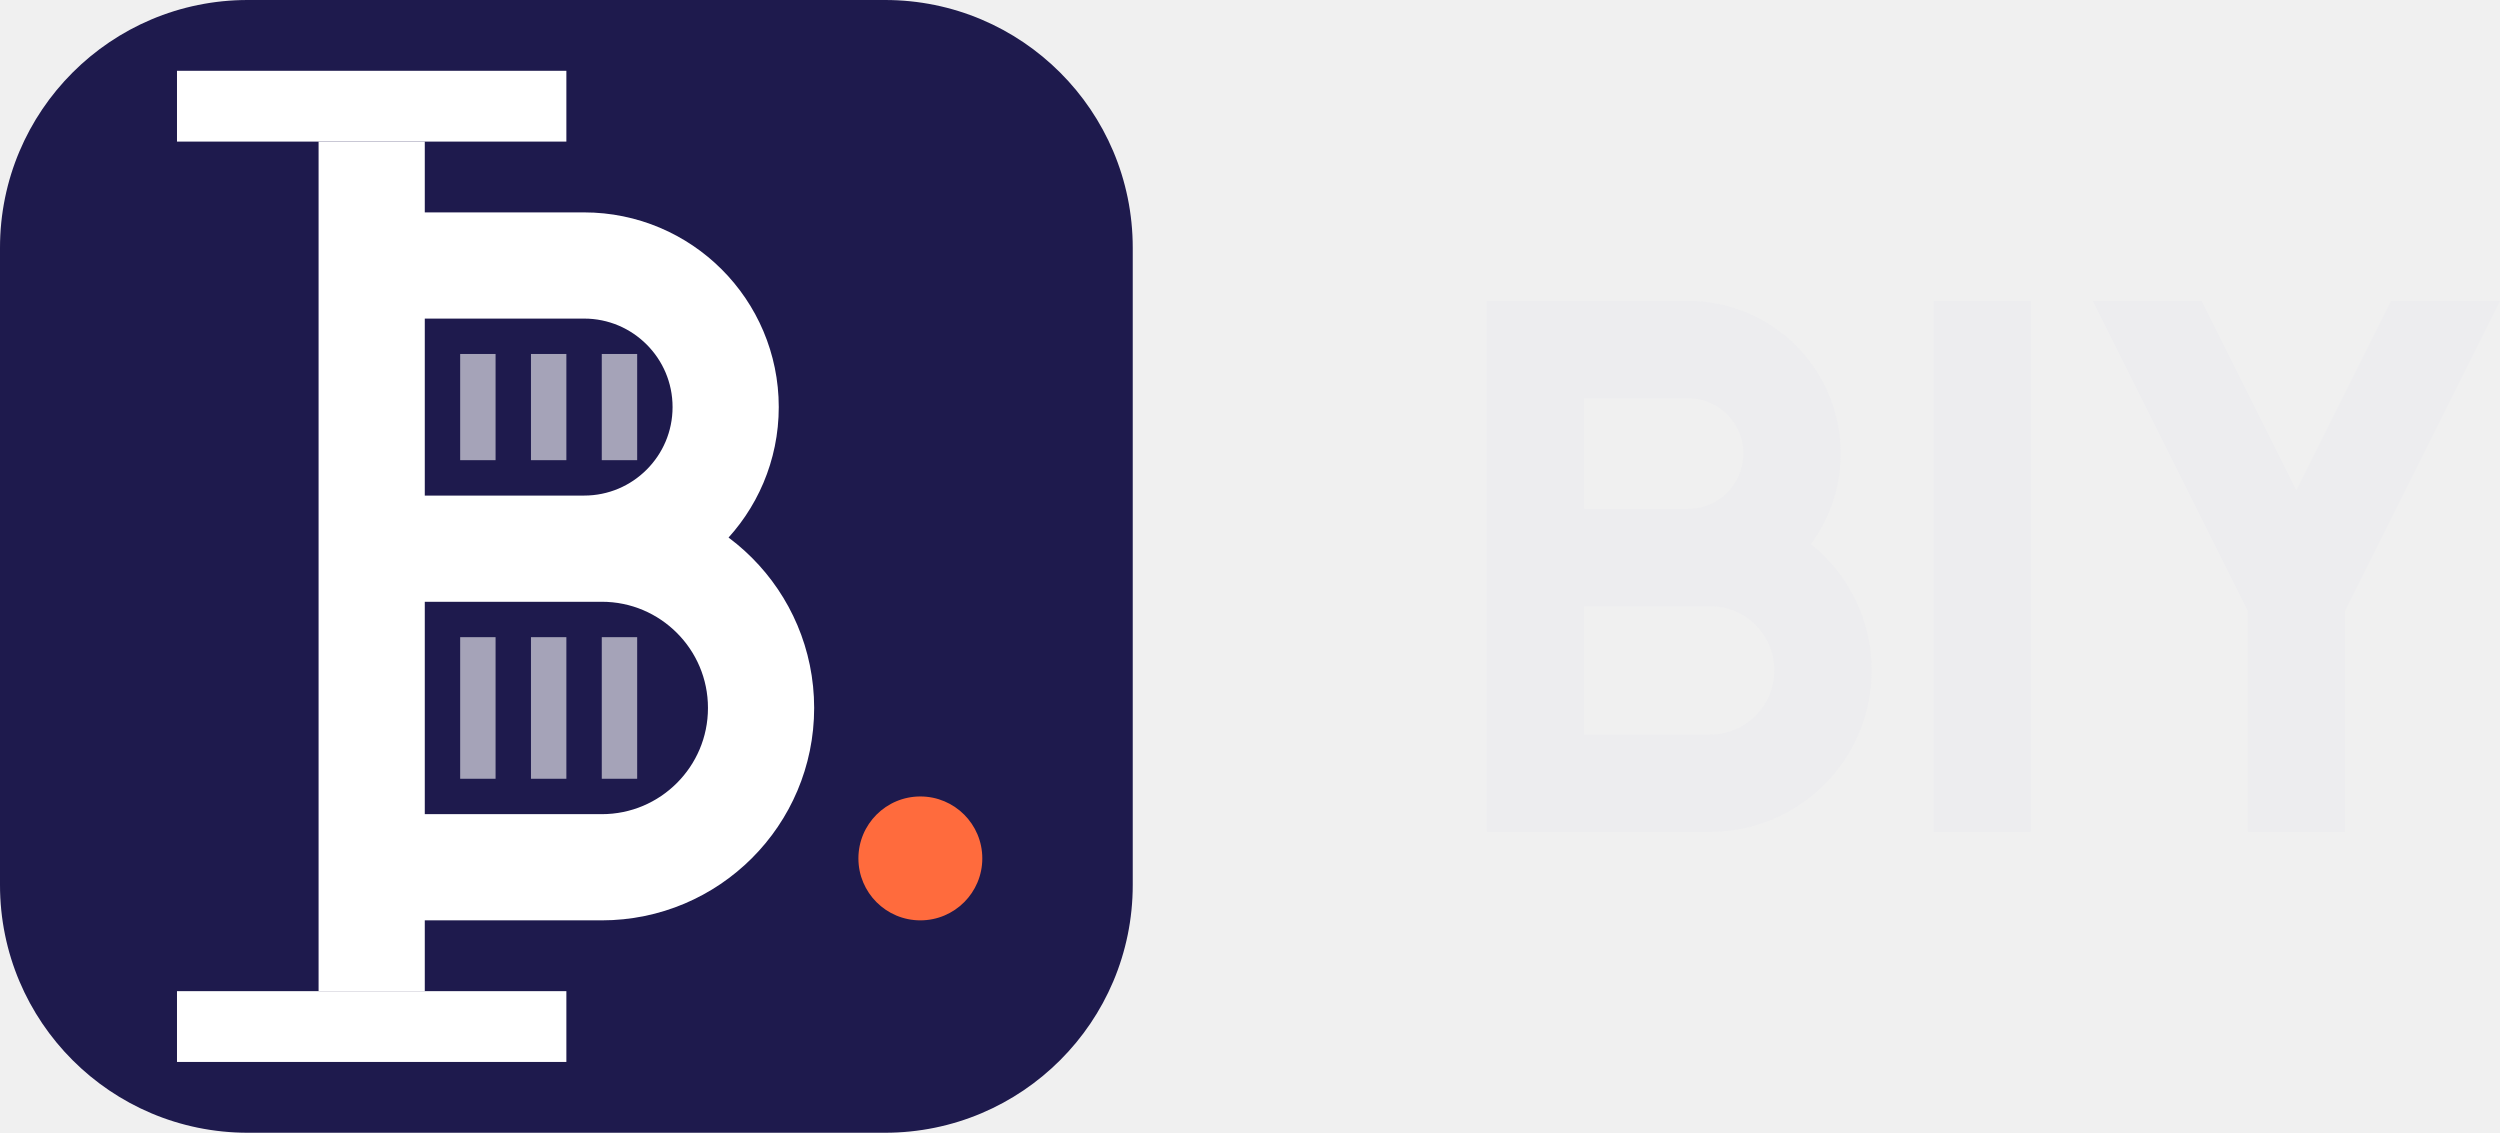
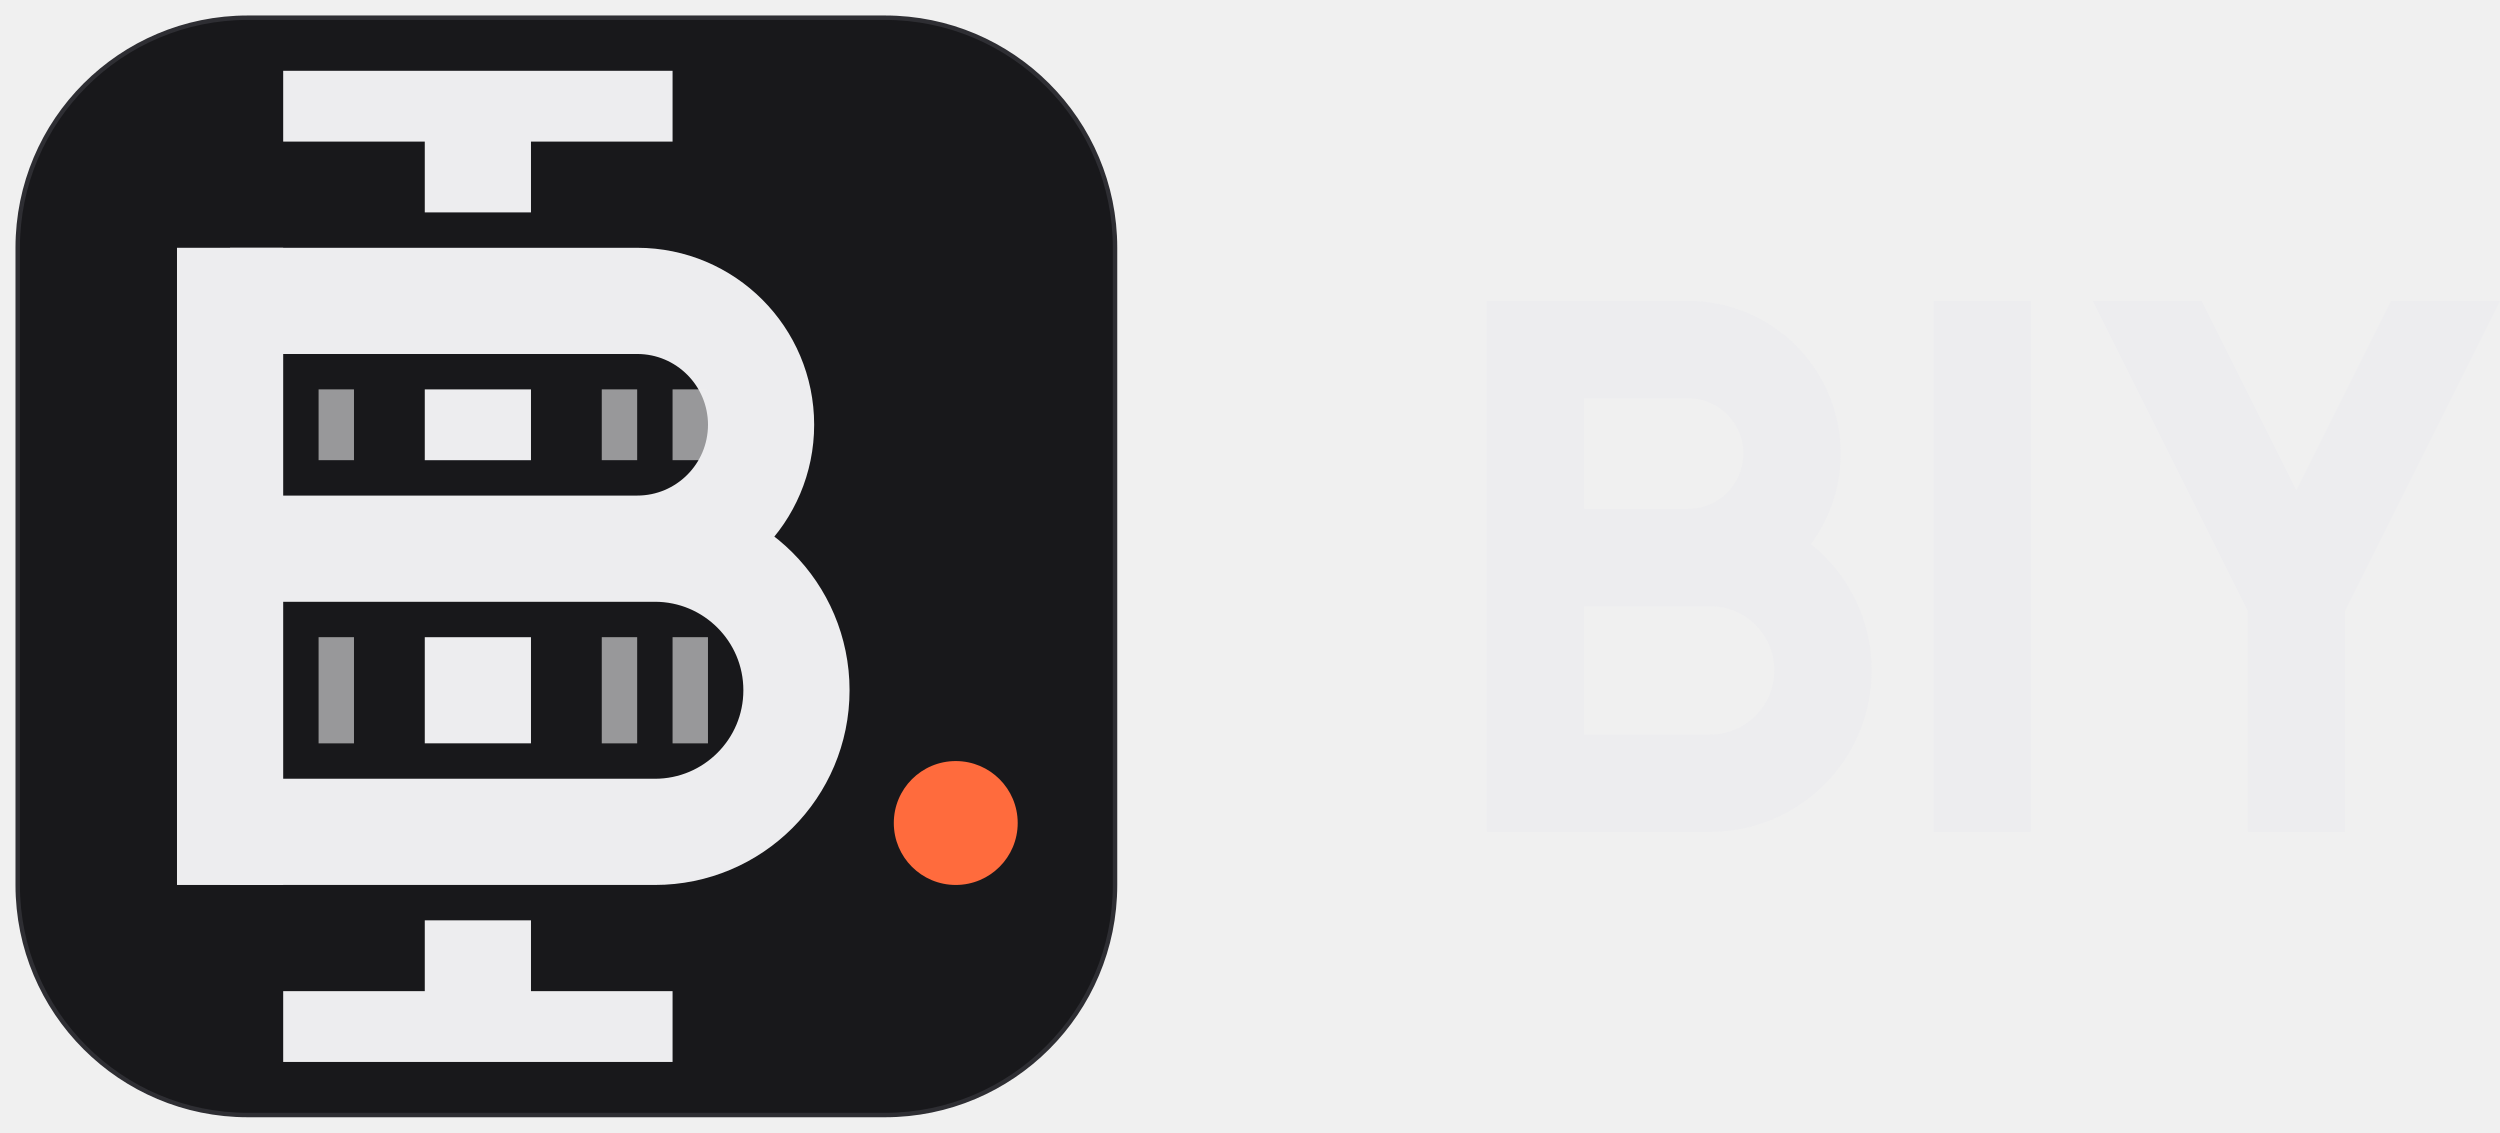
<svg xmlns="http://www.w3.org/2000/svg" viewBox="0 0 70.625 32" width="565" height="256">
-   <rect width="32" height="32" rx="7" fill="#1e1a4d" />
-   <g transform="translate(-2 0)">
-     <path d="M13 7.5h5.5a4 4 0 0 1 0 8H12.5M12.5 15.5H19a4.5 4.5 0 0 1 0 9h-6" fill="none" stroke="#fff" stroke-width="3" />
-     <path d="M11 4h3v24h-3z" fill="#fff" />
-     <path d="M15 10h1v3h-1zM17 10h1v3h-1zM19 10h1v3h-1zM15 18h1v4h-1zM17 18h1v4h-1zM19 18h1v4h-1z" fill="#fff" fill-opacity=".6" />
-     <path d="M7 2h11v2H7zM7 28h11v2H7z" fill="#fff" />
+   <rect x=".5" y=".5" width="31" height="31" rx="6.5" fill="#18181b" stroke="#2e2e33" vector-effect="non-scaling-stroke" />
+   <g transform="translate(-1 0)">
+     <mask id="biy-ko" maskUnits="userSpaceOnUse" x="0" y="0" width="32" height="32">
+       <rect width="32" height="32" fill="#fff" />
+       <path d="M7.5 8.5H19a3.5 3.5 0 0 1 0 7H7.5M7.5 15.5h12a4 4 0 0 1 0 8h-12M7.5 7v18" fill="none" stroke="#000" stroke-width="5" />
+     </mask>
+     <path d="M13 2h3v28h-3zM9 2h11v2H9zM9 28h11v2H9z" fill="#ededef" mask="url(#biy-ko)" />
+     <path d="M7.5 8.5H19a3.5 3.5 0 0 1 0 7H7.5M7.5 15.5h12a4 4 0 0 1 0 8h-12" fill="none" stroke="#ededef" stroke-width="3" />
+     <path d="M6 7h3v18H6z" fill="#ededef" />
+     <path d="M18 11h1v2h-1zM20 11h1v2h-1zM18 18h1v3h-1zM20 18h1v3h-1zM10 11h1v2h-1zM10 18h1v3h-1z" fill="#ededef" fill-opacity=".6" />
  </g>
-   <circle cx="26" cy="24.25" r="1.75" fill="#ff6b3d" />
+   <circle cx="27" cy="23.25" r="1.75" fill="#ff6b3d" />
  <g fill="#ededef" transform="translate(42 8.5) scale(.625)">
    <path d="M2.2 2.2H9.1A4.7 4.7 0 0 1 9.1 11.6H2.2M2.2 11.6H10.1A5.1 5.1 0 0 1 10.1 21.8H2.2V2.2" fill="none" stroke="#ededef" stroke-width="4.4" stroke-linecap="square" />
    <path d="M20.2 0h4.4v24h-4.4zM27.4 0L32.32 0L36.6 8.56L40.88 0L45.8 0L38.8 14L38.8 24L34.4 24L34.4 14z" />
  </g>
</svg>
